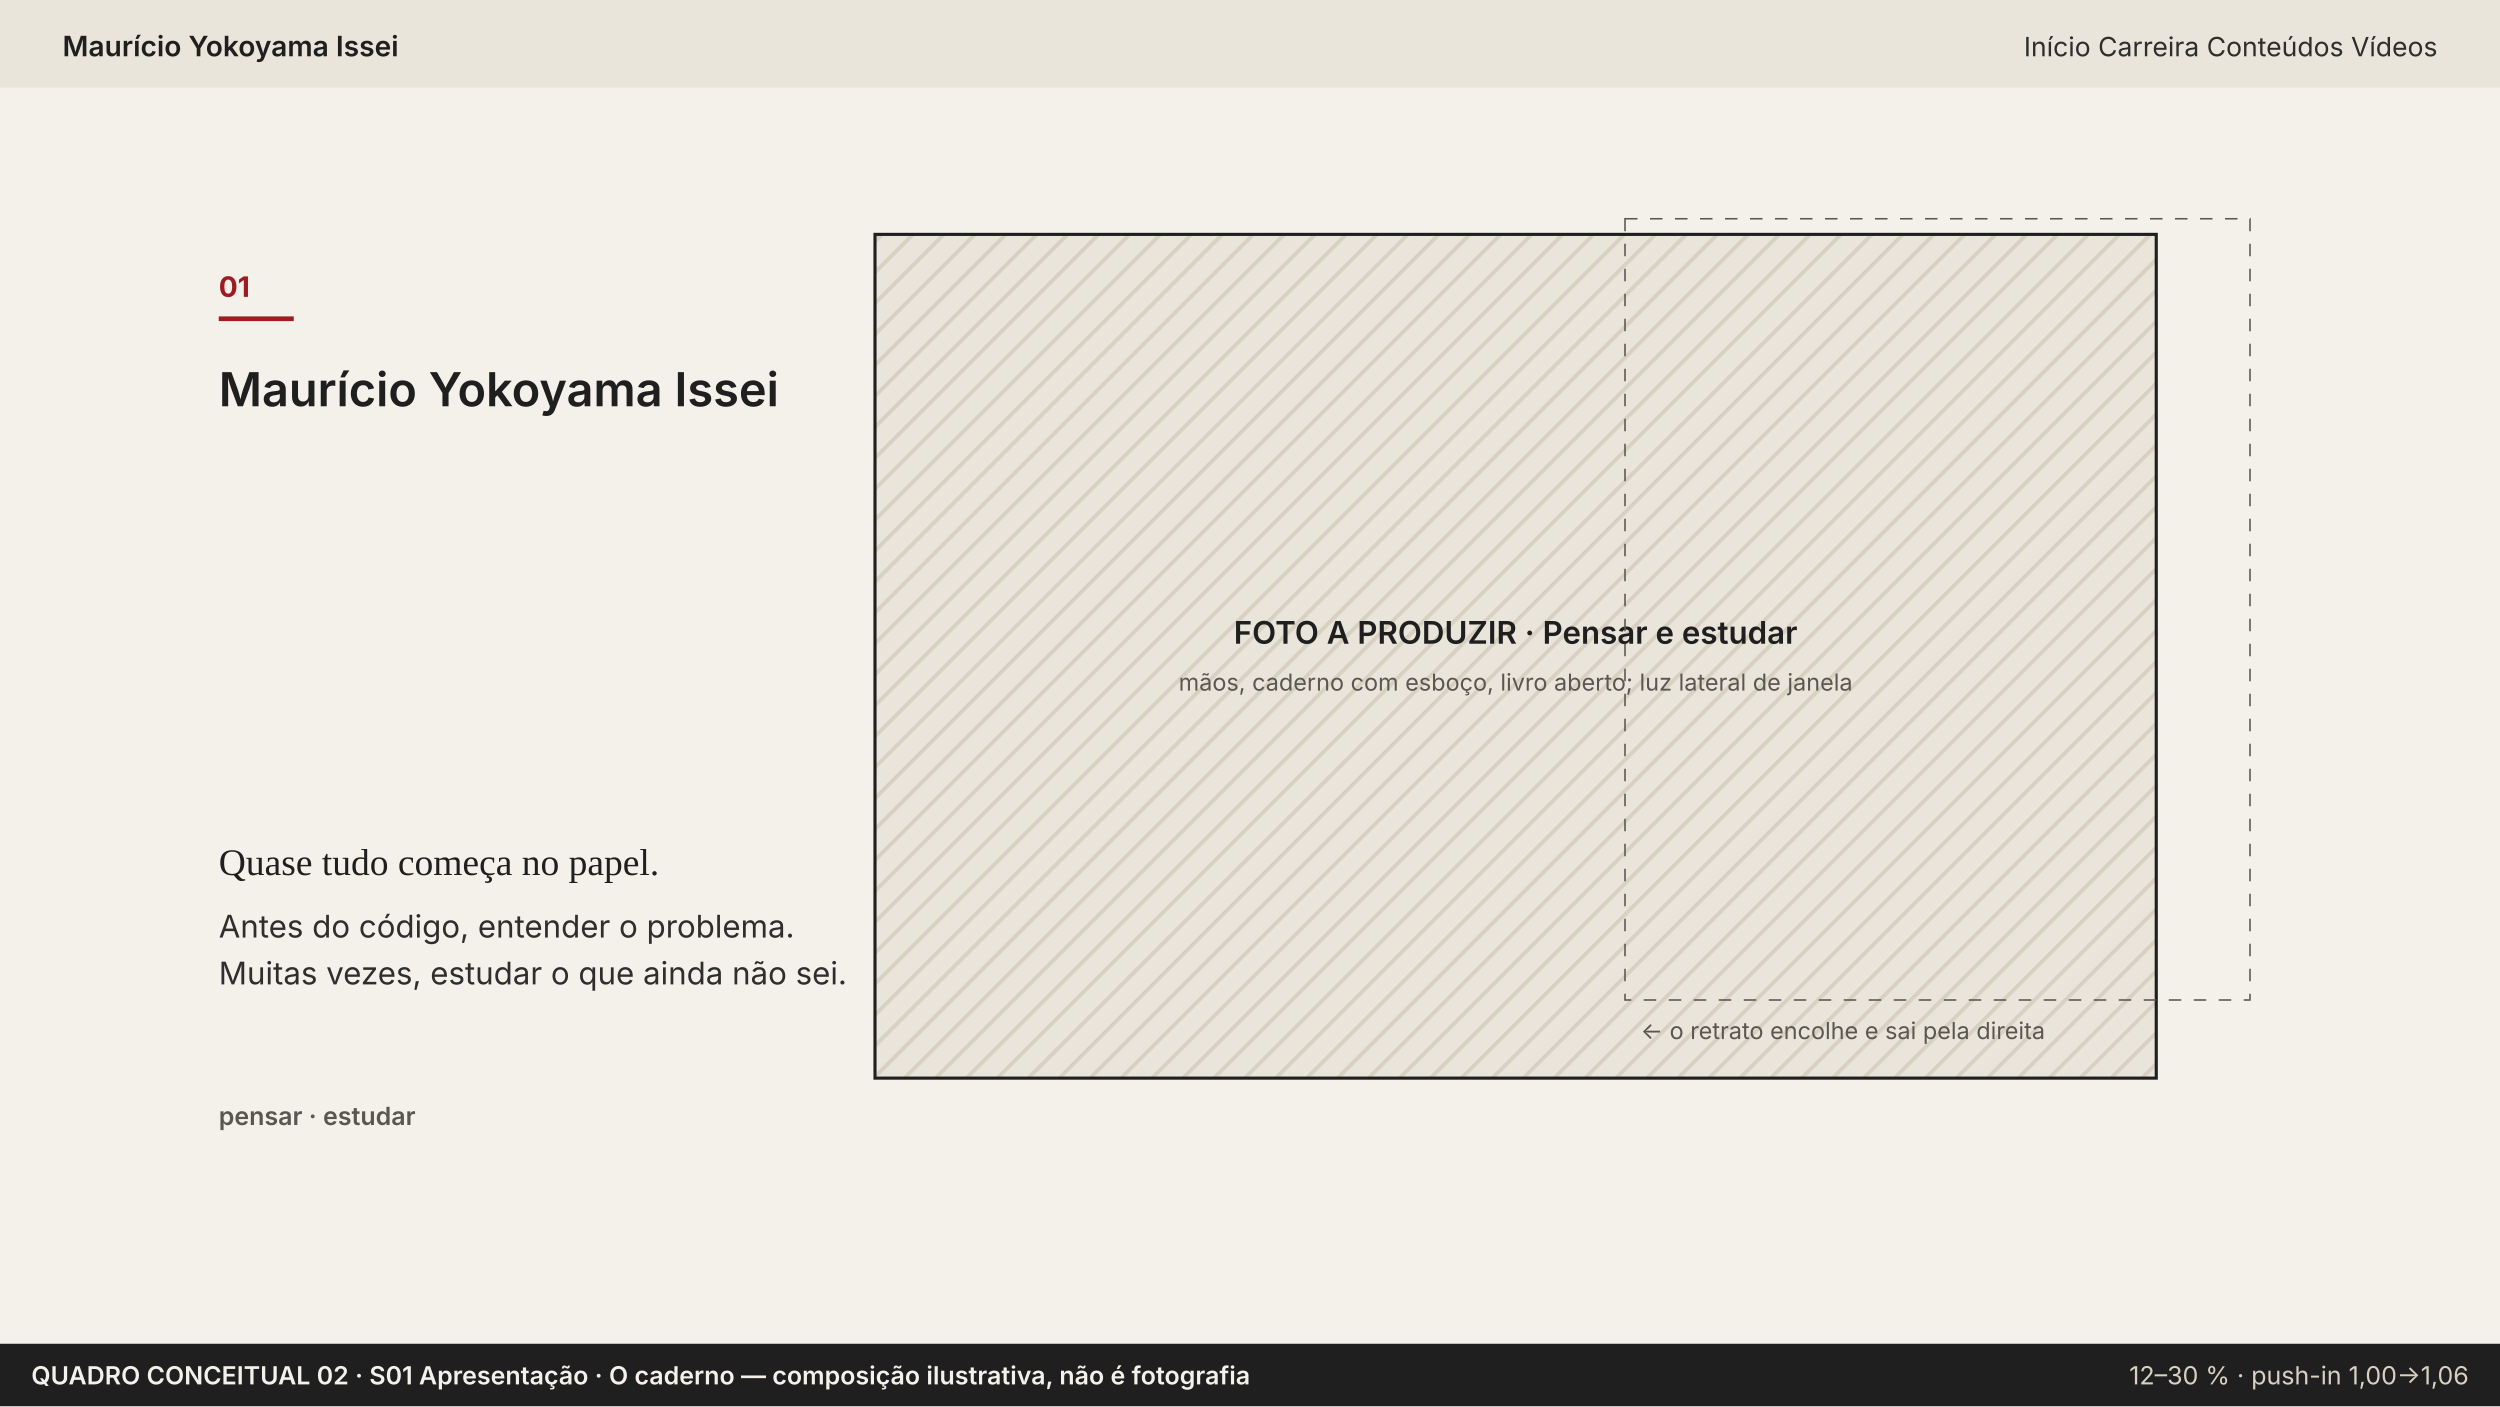
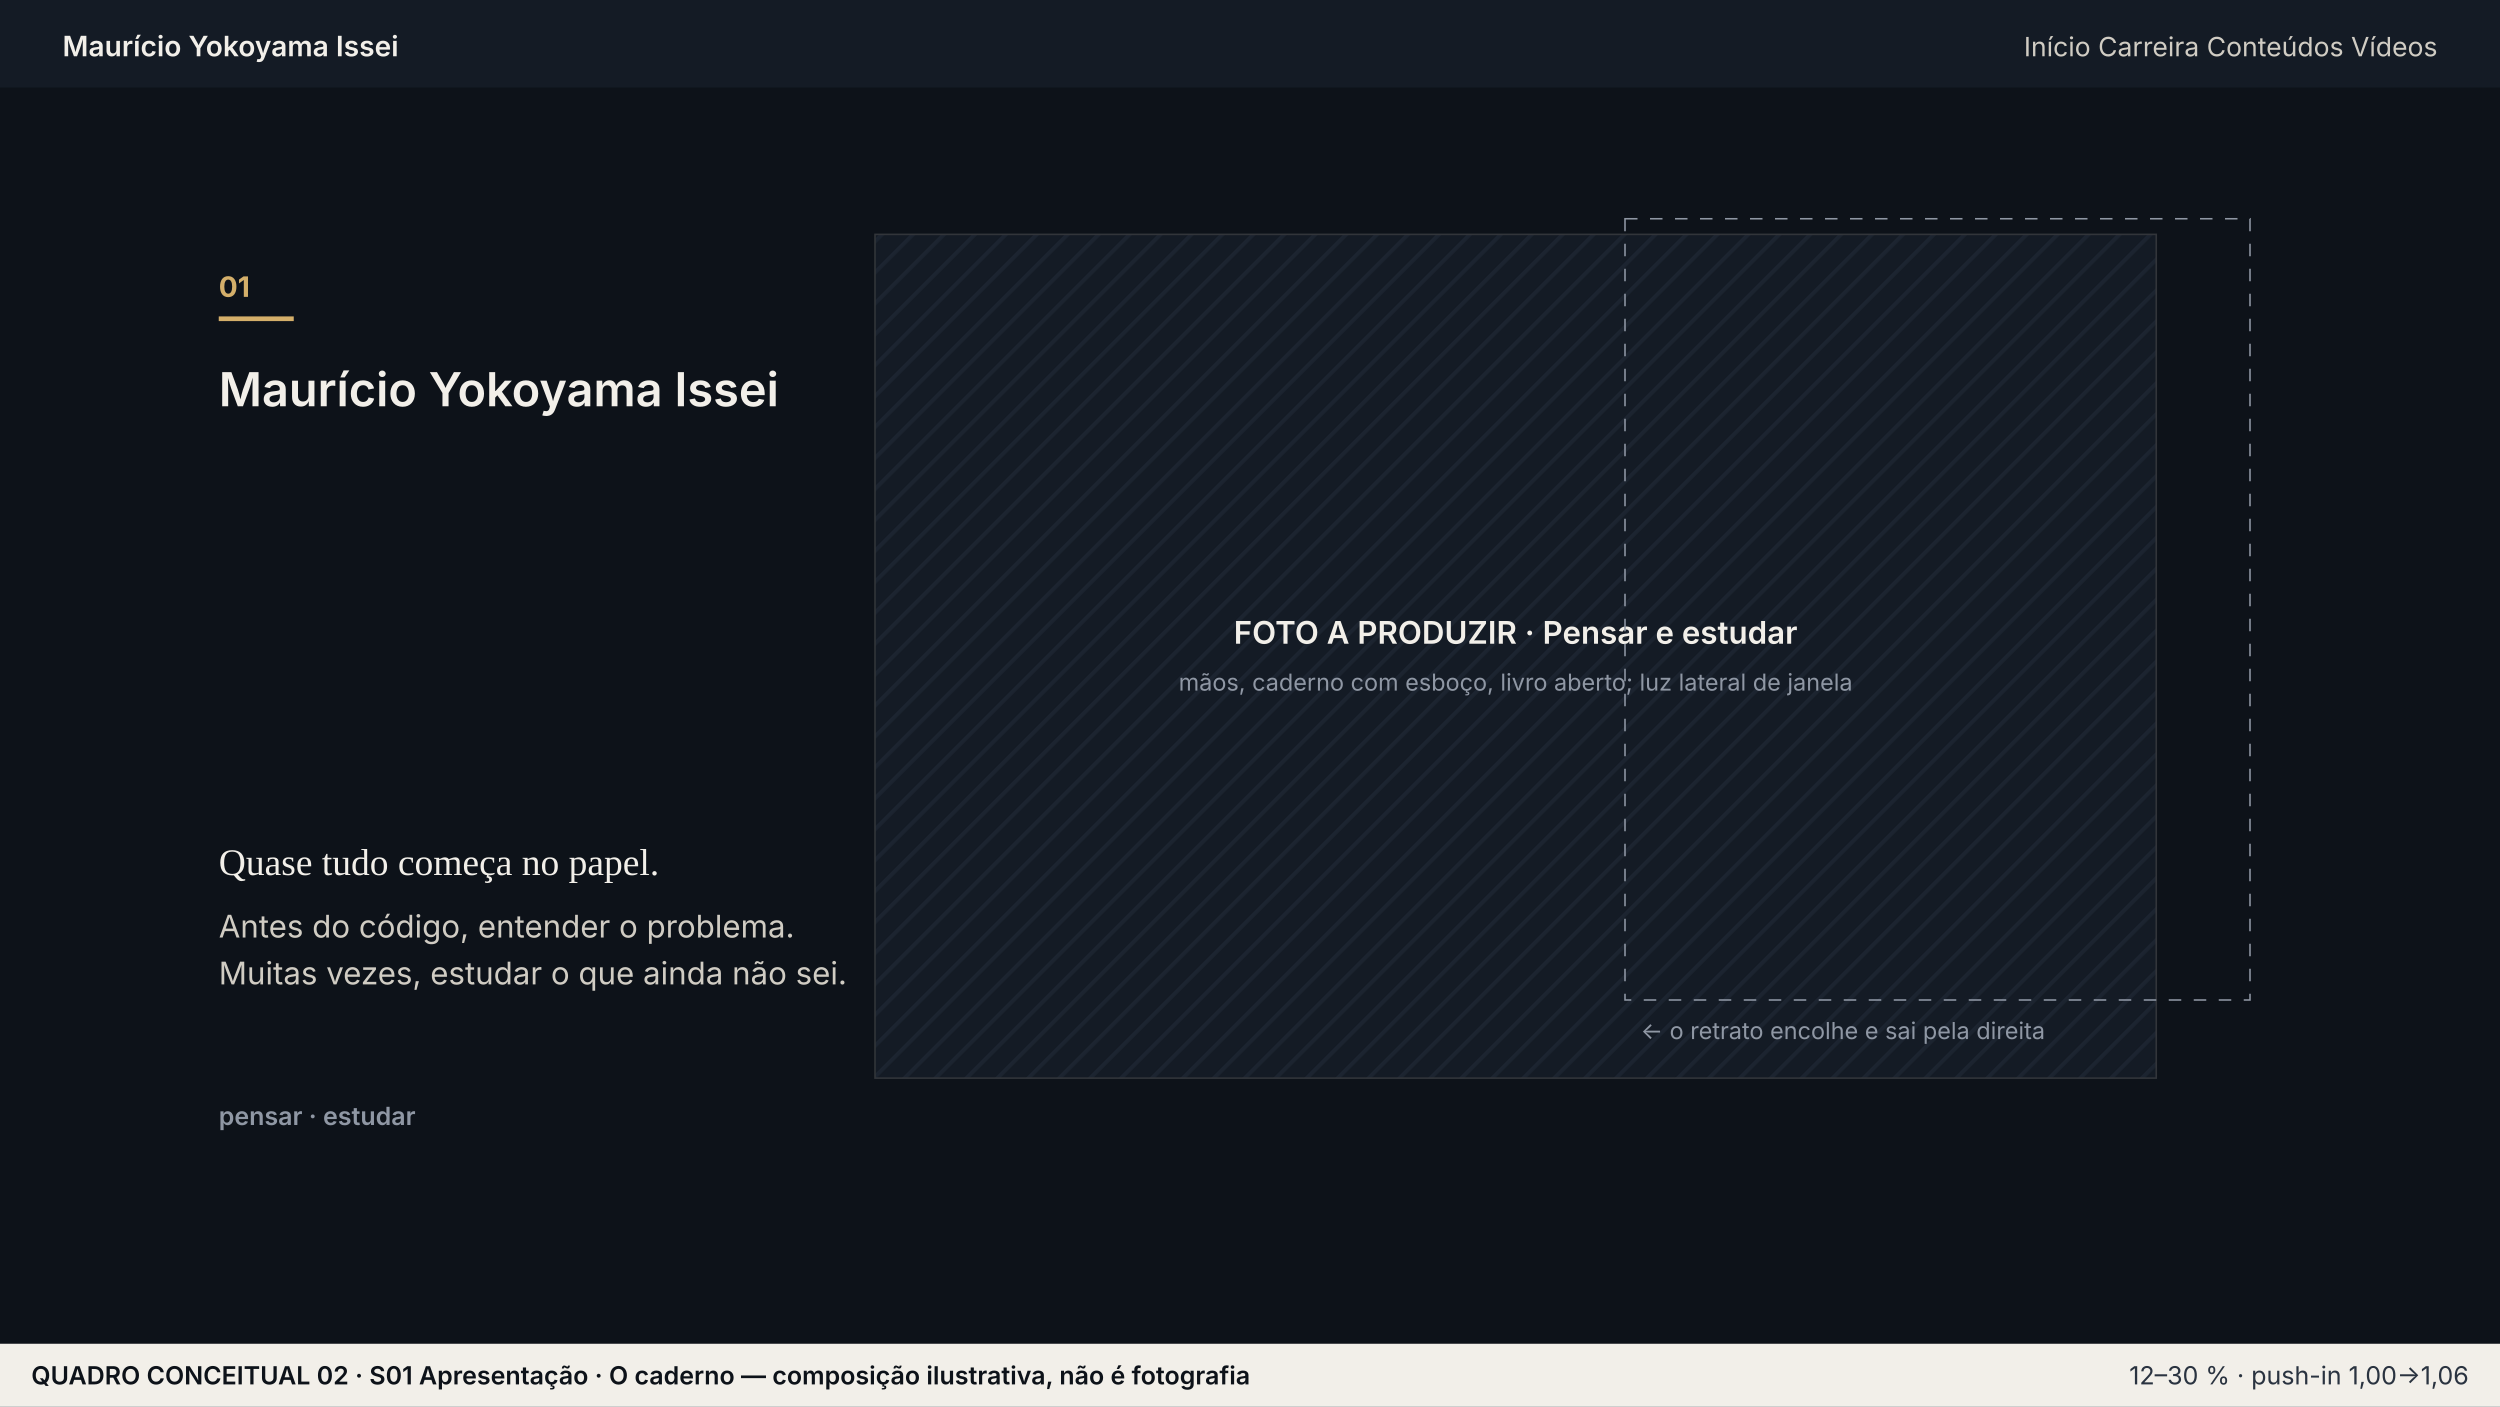
<svg xmlns="http://www.w3.org/2000/svg" width="1600" height="900" viewBox="0 0 1600 900">
  <defs>
    <pattern id="hach" width="14" height="14" patternUnits="userSpaceOnUse" patternTransform="rotate(45)">
-       <rect width="14" height="14" fill="#EAE5DA" />
-       <line x1="0" y1="0" x2="0" y2="14" stroke="#d8d1c2" stroke-width="5" />
+       <rect width="14" height="14" fill="#141B25" />
+       <line x1="0" y1="0" x2="0" y2="14" stroke="#1c2430" stroke-width="5" />
    </pattern>
  </defs>
-   <rect width="1600" height="900" fill="#F4F1EA" />
-   <rect x="0" y="0" width="1600" height="56" fill="#EAE5DA" />
-   <text x="40" y="36" font-family="Inter, Arial, sans-serif" font-size="18" font-weight="600" fill="#1F1F1F" text-anchor="start">Maurício Yokoyama Issei</text>
-   <text x="1560" y="36" font-family="Inter, Arial, sans-serif" font-size="17" font-weight="400" fill="#2E2E2E" text-anchor="end">Início   Carreira   Conteúdos   Vídeos</text>
-   <text x="140" y="190" font-family="Inter, Arial, sans-serif" font-size="18" font-weight="700" fill="#9E1B22" text-anchor="start">01</text>
-   <line x1="140" y1="204" x2="188" y2="204" stroke="#9E1B22" stroke-width="3" />
-   <text x="140" y="260" font-family="Inter, Arial, sans-serif" font-size="30" font-weight="600" fill="#1F1F1F" text-anchor="start">Maurício Yokoyama Issei</text>
-   <rect x="560" y="150" width="820" height="540" fill="url(#hach)" stroke="#1F1F1F" stroke-width="2" />
-   <text x="970.0" y="412.0" font-family="Inter, Arial, sans-serif" font-size="20" font-weight="600" fill="#1F1F1F" text-anchor="middle">FOTO A PRODUZIR · Pensar e estudar</text>
-   <text x="970.0" y="442.0" font-family="Inter, Arial, sans-serif" font-size="15" font-weight="400" fill="#5A5650" text-anchor="middle">mãos, caderno com esboço, livro aberto; luz lateral de janela</text>
-   <rect x="1040" y="140" width="400" height="500" fill="none" stroke="#5A5650" stroke-dasharray="8 8" />
-   <text x="1050" y="665" font-family="Inter, Arial, sans-serif" font-size="15" font-weight="400" fill="#5A5650" text-anchor="start">← o retrato encolhe e sai pela direita</text>
-   <text x="140" y="560" font-family="Georgia, 'Times New Roman', serif" font-size="24" font-weight="500" fill="#1F1F1F" text-anchor="start">Quase tudo começa no papel.</text>
-   <text x="140" y="600" font-family="Inter, Arial, sans-serif" font-size="20" font-weight="400" fill="#2E2E2E" text-anchor="start">Antes do código, entender o problema.</text>
-   <text x="140" y="630" font-family="Inter, Arial, sans-serif" font-size="20" font-weight="400" fill="#2E2E2E" text-anchor="start">Muitas vezes, estudar o que ainda não sei.</text>
-   <text x="140" y="720" font-family="Inter, Arial, sans-serif" font-size="16" font-weight="600" fill="#5A5650" text-anchor="start">pensar · estudar</text>
-   <rect x="0" y="860" width="1600" height="40" fill="#1F1F1F" />
-   <text x="20" y="886" font-family="Inter, Arial, sans-serif" font-size="16" font-weight="600" fill="#F4F1EA" text-anchor="start">QUADRO CONCEITUAL 02 · S01 Apresentação · O caderno — composição ilustrativa, não é fotografia</text>
-   <text x="1580" y="886" font-family="Inter, Arial, sans-serif" font-size="16" font-weight="400" fill="#d8d1c2" text-anchor="end">12–30 % · push-in 1,00→1,06</text>
+   <rect width="1600" height="900" fill="#0D1219" />
+   <rect x="0" y="0" width="1600" height="56" fill="#141B25" />
+   <text x="40" y="36" font-family="Inter, Arial, sans-serif" font-size="18" font-weight="600" fill="#F2EFE9" text-anchor="start">Maurício Yokoyama Issei</text>
+   <text x="1560" y="36" font-family="Inter, Arial, sans-serif" font-size="17" font-weight="400" fill="#D0CCC3" text-anchor="end">Início   Carreira   Conteúdos   Vídeos</text>
+   <text x="140" y="190" font-family="Inter, Arial, sans-serif" font-size="18" font-weight="700" fill="#D4AF6A" text-anchor="start">01</text>
+   <line x1="140" y1="204" x2="188" y2="204" stroke="#D4AF6A" stroke-width="3" />
+   <text x="140" y="260" font-family="Inter, Arial, sans-serif" font-size="30" font-weight="600" fill="#F2EFE9" text-anchor="start">Maurício Yokoyama Issei</text>
+   <rect x="560" y="150" width="820" height="540" fill="url(#hach)" stroke="#32353a" stroke-width="1" />
+   <text x="970.0" y="412.0" font-family="Inter, Arial, sans-serif" font-size="20" font-weight="600" fill="#F2EFE9" text-anchor="middle">FOTO A PRODUZIR · Pensar e estudar</text>
+   <text x="970.0" y="442.0" font-family="Inter, Arial, sans-serif" font-size="15" font-weight="400" fill="#8F97A4" text-anchor="middle">mãos, caderno com esboço, livro aberto; luz lateral de janela</text>
+   <rect x="1040" y="140" width="400" height="500" fill="none" stroke="#8F97A4" stroke-dasharray="8 8" />
+   <text x="1050" y="665" font-family="Inter, Arial, sans-serif" font-size="15" font-weight="400" fill="#8F97A4" text-anchor="start">← o retrato encolhe e sai pela direita</text>
+   <text x="140" y="560" font-family="Georgia, 'Times New Roman', serif" font-size="24" font-weight="500" fill="#F2EFE9" text-anchor="start">Quase tudo começa no papel.</text>
+   <text x="140" y="600" font-family="Inter, Arial, sans-serif" font-size="20" font-weight="400" fill="#D0CCC3" text-anchor="start">Antes do código, entender o problema.</text>
+   <text x="140" y="630" font-family="Inter, Arial, sans-serif" font-size="20" font-weight="400" fill="#D0CCC3" text-anchor="start">Muitas vezes, estudar o que ainda não sei.</text>
+   <text x="140" y="720" font-family="Inter, Arial, sans-serif" font-size="16" font-weight="600" fill="#8F97A4" text-anchor="start">pensar · estudar</text>
+   <rect x="0" y="860" width="1600" height="40" fill="#F2EFE9" />
+   <text x="20" y="886" font-family="Inter, Arial, sans-serif" font-size="16" font-weight="600" fill="#0D1219" text-anchor="start">QUADRO CONCEITUAL 02 · S01 Apresentação · O caderno — composição ilustrativa, não é fotografia</text>
+   <text x="1580" y="886" font-family="Inter, Arial, sans-serif" font-size="16" font-weight="400" fill="#2a3340" text-anchor="end">12–30 % · push-in 1,00→1,06</text>
</svg>
